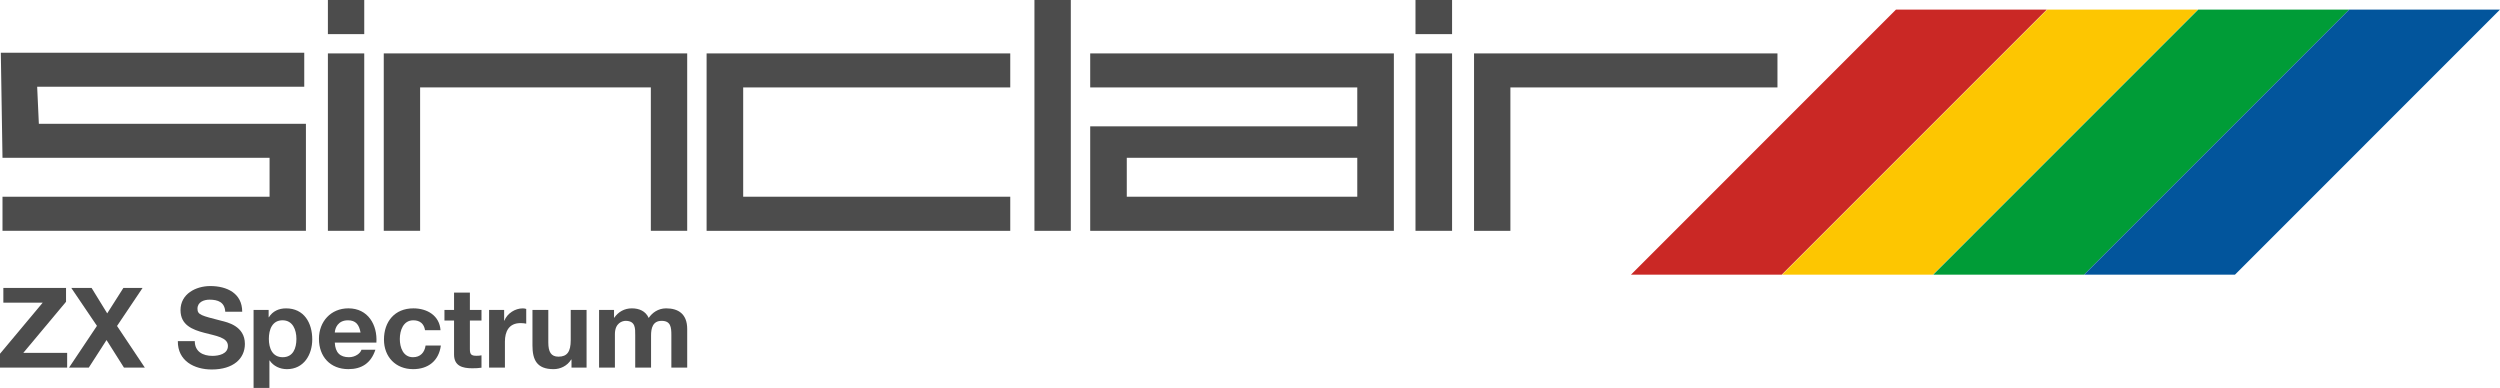
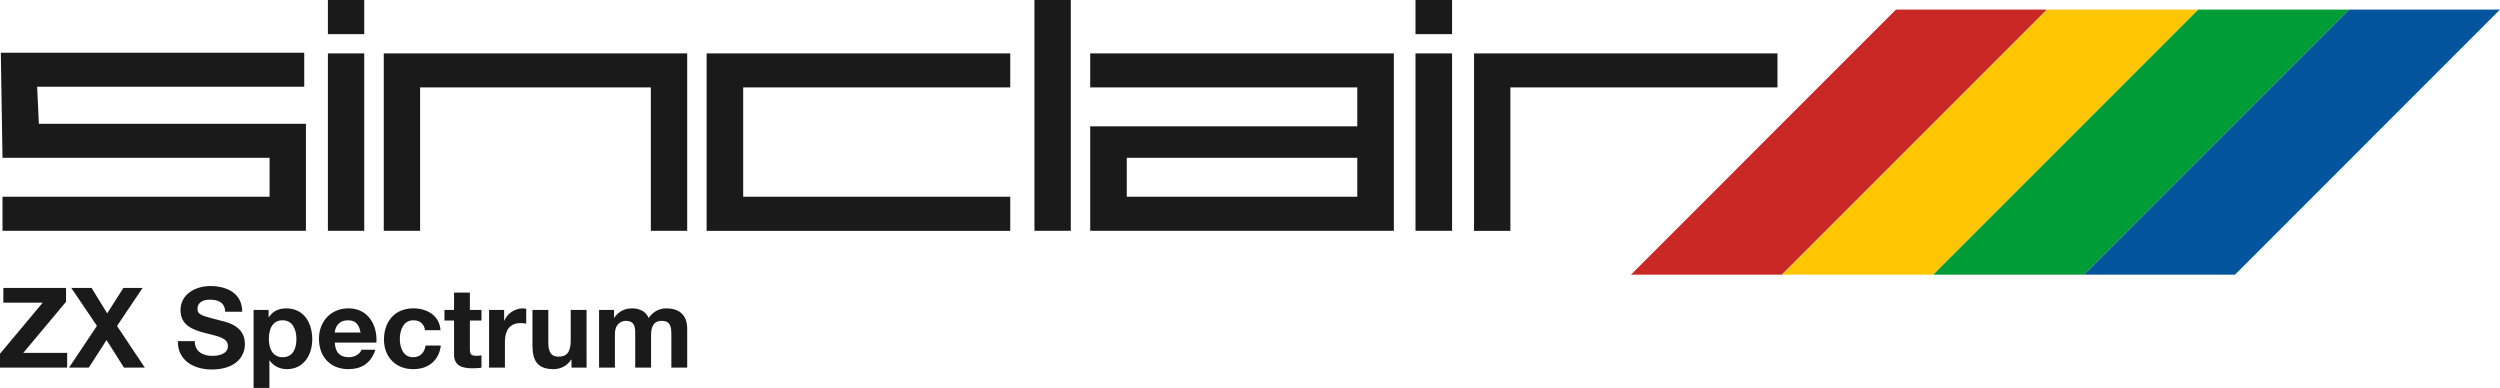
- <svg xmlns="http://www.w3.org/2000/svg" version="1.2" baseProfile="tiny" id="Ebene_1" x="0px" y="0px" width="566.929px" height="87.964px" viewBox="0 0 566.929 87.964" xml:space="preserve">
-   <path fill="#4C4C4C" d="M0.566,52.343v-7.735h60.565v-8.827H0.566l-0.381-23.82h68.81v7.714H8.429l0.381,8.394h60.564v24.276H0.566  V52.343z" />
-   <path fill="#4C4C4C" d="M74.357,52.343v-40.23h8.244v40.23H74.357L74.357,52.343z" />
-   <path fill="#4C4C4C" d="M87.026,52.343v-40.23h68.81v40.23h-8.244V19.826H95.269v32.52L87.026,52.343L87.026,52.343L87.026,52.343z" />
-   <path fill="#4C4C4C" d="M160.237,52.343v-40.23h68.86v7.714h-60.564v24.782h60.564v7.739h-68.86V52.343z" />
-   <path fill="#4C4C4C" d="M234.583,52.343V0h8.246v52.345h-8.246V52.343z" />
-   <path fill="#4C4C4C" d="M320.994,52.343v-40.23h8.295v40.23H320.994L320.994,52.343z" />
-   <path fill="#4C4C4C" d="M334.271,52.343v-40.23h68.807v7.714h-60.563v32.521h-8.244V52.343L334.271,52.343z" />
-   <path fill="#4C4C4C" d="M247.228,12.113v7.714h60.564v8.824h-60.564v23.694h68.861V12.113H247.228z M307.792,44.609h-52.271v-8.827  h52.271V44.609z" />
-   <path fill="#4C4C4C" d="M74.357,7.739V0h8.244v7.739H74.357L74.357,7.739z" />
-   <path fill="#4C4C4C" d="M320.994,7.739V0h8.295v7.739H320.994L320.994,7.739z" />
-   <path fill="#4C4C4C" d="M0,80.22l9.688-11.586H0.76v-3.336h14.215v3.136L5.287,80.02h9.941v3.338H0V80.22L0,80.22z" />
-   <path fill="#4C4C4C" d="M21.985,73.897l-5.819-8.601h4.604l3.542,5.768l3.668-5.768h4.351l-5.792,8.625l6.298,9.436h-4.73  L24.16,77.11l-4.022,6.247h-4.479L21.985,73.897z" />
-   <path fill="#4C4C4C" d="M44.172,77.365c0,2.402,1.871,3.338,3.996,3.338c1.393,0,3.519-0.404,3.519-2.252  c0-1.947-2.707-2.275-5.363-2.984c-2.681-0.709-5.388-1.744-5.388-5.137c0-3.692,3.491-5.463,6.754-5.463  c3.769,0,7.235,1.643,7.235,5.818H51.08c-0.126-2.176-1.67-2.73-3.566-2.73c-1.266,0-2.732,0.531-2.732,2.049  c0,1.394,0.861,1.567,5.389,2.731c1.315,0.329,5.362,1.163,5.362,5.261c0,3.313-2.605,5.793-7.513,5.793  c-3.997,0-7.741-1.974-7.69-6.424H44.172L44.172,77.365z" />
-   <path fill="#4C4C4C" d="M57.503,70.281h3.416v1.67h0.052c0.858-1.391,2.275-2.023,3.895-2.023c4.099,0,5.944,3.314,5.944,7.031  c0,3.492-1.922,6.754-5.742,6.754c-1.569,0-3.061-0.684-3.921-1.973h-0.051v6.225h-3.593V70.281L57.503,70.281z M67.218,76.857  c0-2.074-0.835-4.225-3.138-4.225c-2.353,0-3.11,2.101-3.11,4.225c0,2.125,0.809,4.148,3.137,4.148  C66.458,81.005,67.218,78.983,67.218,76.857z" />
-   <path fill="#4C4C4C" d="M75.922,77.691c0.101,2.277,1.214,3.314,3.212,3.314c1.441,0,2.605-0.885,2.833-1.694h3.161  c-1.012,3.085-3.161,4.399-6.121,4.399c-4.124,0-6.678-2.832-6.678-6.881c0-3.922,2.708-6.906,6.678-6.906  c4.451,0,6.603,3.746,6.35,7.767L75.922,77.691L75.922,77.691z M81.764,75.416c-0.328-1.822-1.113-2.781-2.858-2.781  c-2.277,0-2.935,1.77-2.985,2.781H81.764z" />
-   <path fill="#4C4C4C" d="M96.387,74.884c-0.229-1.467-1.164-2.25-2.657-2.25c-2.302,0-3.062,2.326-3.062,4.248  c0,1.873,0.733,4.123,2.985,4.123c1.669,0,2.63-1.063,2.858-2.653h3.464c-0.455,3.464-2.858,5.36-6.298,5.36  c-3.946,0-6.604-2.781-6.604-6.703c0-4.072,2.428-7.084,6.678-7.084c3.088,0,5.92,1.619,6.147,4.961L96.387,74.884L96.387,74.884z" />
-   <path fill="#4C4C4C" d="M106.558,70.281h2.63v2.403h-2.63v6.476c0,1.215,0.303,1.521,1.517,1.521c0.38,0,0.734-0.025,1.113-0.104  v2.807c-0.606,0.104-1.391,0.13-2.099,0.13c-2.201,0-4.123-0.509-4.123-3.112v-7.714h-2.177v-2.403h2.177V66.36h3.592V70.281  L106.558,70.281z" />
-   <path fill="#4C4C4C" d="M110.909,70.281h3.415v2.43h0.051c0.657-1.646,2.429-2.782,4.175-2.782c0.253,0,0.556,0.05,0.784,0.129  v3.337c-0.33-0.075-0.859-0.126-1.29-0.126c-2.63,0-3.542,1.896-3.542,4.196v5.896h-3.592L110.909,70.281L110.909,70.281z" />
-   <path fill="#4C4C4C" d="M133.018,83.358h-3.416v-1.821h-0.076c-0.911,1.467-2.479,2.176-3.997,2.176  c-3.82,0-4.782-2.147-4.782-5.387v-8.045h3.594v7.387c0,2.149,0.632,3.213,2.301,3.213c1.949,0,2.783-1.088,2.783-3.743v-6.854  h3.592L133.018,83.358L133.018,83.358z" />
-   <path fill="#4C4C4C" d="M135.852,70.281h3.391v1.771h0.05c0.937-1.344,2.302-2.127,3.997-2.127c1.645,0,3.111,0.607,3.82,2.178  c0.759-1.141,2.125-2.178,3.946-2.178c2.783,0,4.782,1.289,4.782,4.681v8.752h-3.593v-7.412c0-1.743-0.15-3.187-2.2-3.187  c-2.024,0-2.404,1.67-2.404,3.313v7.286h-3.592v-7.335c0-1.52,0.101-3.264-2.177-3.264c-0.708,0-2.428,0.455-2.428,3.011v7.588  h-3.592V70.281L135.852,70.281z" />
-   <polygon fill="#CA2825" points="429.958,2.173 369.855,62.285 404.062,62.285 464.167,2.173 " />
-   <polygon fill="#FDC601" points="464.244,2.173 404.138,62.285 438.347,62.285 498.451,2.173 " />
-   <polygon fill="#009C37" points="498.501,2.173 438.398,62.285 472.605,62.285 532.71,2.173 " />
-   <polygon fill="#02559C" points="532.722,2.173 472.617,62.285 506.826,62.285 566.929,2.173 " />
+ <svg xmlns="http://www.w3.org/2000/svg" version="1.2" width="566.929" height="87.964" xml:space="preserve">
+   <path fill="#4C4C4C" d="M.566 52.343v-7.735h60.565v-8.827H.566l-.381-23.82h68.81v7.714H8.429l.381 8.394h60.564v24.276H.566v-.002zM74.357 52.343v-40.23h8.244v40.23h-8.244zM87.026 52.343v-40.23h68.81v40.23h-8.244V19.826H95.269v32.52l-8.243-.003zM160.237 52.343v-40.23h68.86v7.714h-60.564v24.782h60.564v7.739h-68.86v-.005zM234.583 52.343V0h8.246v52.345h-8.246v-.002zM320.994 52.343v-40.23h8.295v40.23h-8.295zM334.271 52.343v-40.23h68.807v7.714h-60.563v32.521h-8.244v-.005zM247.228 12.113v7.714h60.564v8.824h-60.564v23.694h68.861V12.113h-68.861zm60.564 32.496h-52.271v-8.827h52.271v8.827zM74.357 7.739V0h8.244v7.739h-8.244zM320.994 7.739V0h8.295v7.739h-8.295zM0 80.22l9.688-11.586H.76v-3.336h14.215v3.136L5.287 80.02h9.941v3.338H0V80.22zM21.985 73.897l-5.819-8.601h4.604l3.542 5.768 3.668-5.768h4.351l-5.792 8.625 6.298 9.436h-4.73L24.16 77.11l-4.022 6.247h-4.479l6.326-9.46zM44.172 77.365c0 2.402 1.871 3.338 3.996 3.338 1.393 0 3.519-.404 3.519-2.252 0-1.947-2.707-2.275-5.363-2.984-2.681-.709-5.388-1.744-5.388-5.137 0-3.692 3.491-5.463 6.754-5.463 3.769 0 7.235 1.643 7.235 5.818H51.08c-.126-2.176-1.67-2.73-3.566-2.73-1.266 0-2.732.531-2.732 2.049 0 1.394.861 1.567 5.389 2.731 1.315.329 5.362 1.163 5.362 5.261 0 3.313-2.605 5.793-7.513 5.793-3.997 0-7.741-1.974-7.69-6.424h3.842zM57.503 70.281h3.416v1.67h.052c.858-1.391 2.275-2.023 3.895-2.023 4.099 0 5.944 3.314 5.944 7.031 0 3.492-1.922 6.754-5.742 6.754-1.569 0-3.061-.684-3.921-1.973h-.051v6.225h-3.593V70.281zm9.715 6.576c0-2.074-.835-4.225-3.138-4.225-2.353 0-3.11 2.101-3.11 4.225 0 2.125.809 4.148 3.137 4.148 2.351 0 3.111-2.022 3.111-4.148zM75.922 77.691c.101 2.277 1.214 3.314 3.212 3.314 1.441 0 2.605-.885 2.833-1.694h3.161c-1.012 3.085-3.161 4.399-6.121 4.399-4.124 0-6.678-2.832-6.678-6.881 0-3.922 2.708-6.906 6.678-6.906 4.451 0 6.603 3.746 6.35 7.767l-9.435.001zm5.842-2.275c-.328-1.822-1.113-2.781-2.858-2.781-2.277 0-2.935 1.77-2.985 2.781h5.843zM96.387 74.884c-.229-1.467-1.164-2.25-2.657-2.25-2.302 0-3.062 2.326-3.062 4.248 0 1.873.733 4.123 2.985 4.123 1.669 0 2.63-1.063 2.858-2.653h3.464c-.455 3.464-2.858 5.36-6.298 5.36-3.946 0-6.604-2.781-6.604-6.703 0-4.072 2.428-7.084 6.678-7.084 3.088 0 5.92 1.619 6.147 4.961l-3.511-.002zM106.558 70.281h2.63v2.403h-2.63v6.476c0 1.215.303 1.521 1.517 1.521.38 0 .734-.025 1.113-.104v2.807c-.606.104-1.391.13-2.099.13-2.201 0-4.123-.509-4.123-3.112v-7.714h-2.177v-2.403h2.177V66.36h3.592v3.921zM110.909 70.281h3.415v2.43h.051c.657-1.646 2.429-2.782 4.175-2.782.253 0 .556.05.784.129v3.337a6.627 6.627 0 0 0-1.29-.126c-2.63 0-3.542 1.896-3.542 4.196v5.896h-3.592l-.001-13.08zM133.018 83.358h-3.416v-1.821h-.076c-.911 1.467-2.479 2.176-3.997 2.176-3.82 0-4.782-2.147-4.782-5.387v-8.045h3.594v7.387c0 2.149.632 3.213 2.301 3.213 1.949 0 2.783-1.088 2.783-3.743v-6.854h3.592l.001 13.074zM135.852 70.281h3.391v1.771h.05c.937-1.344 2.302-2.127 3.997-2.127 1.645 0 3.111.607 3.82 2.178.759-1.141 2.125-2.178 3.946-2.178 2.783 0 4.782 1.289 4.782 4.681v8.752h-3.593v-7.412c0-1.743-.15-3.187-2.2-3.187-2.024 0-2.404 1.67-2.404 3.313v7.286h-3.592v-7.335c0-1.52.101-3.264-2.177-3.264-.708 0-2.428.455-2.428 3.011v7.588h-3.592V70.281z" style="fill:#1a1a1a" />
+   <path fill="#CA2825" d="m429.958 2.173-60.103 60.112h34.207l60.105-60.112z" />
+   <path fill="#FDC601" d="m464.244 2.173-60.106 60.112h34.209l60.104-60.112z" />
+   <path fill="#009C37" d="m498.501 2.173-60.103 60.112h34.207L532.71 2.173z" />
+   <path fill="#02559C" d="m532.722 2.173-60.105 60.112h34.209l60.103-60.112z" />
</svg>
